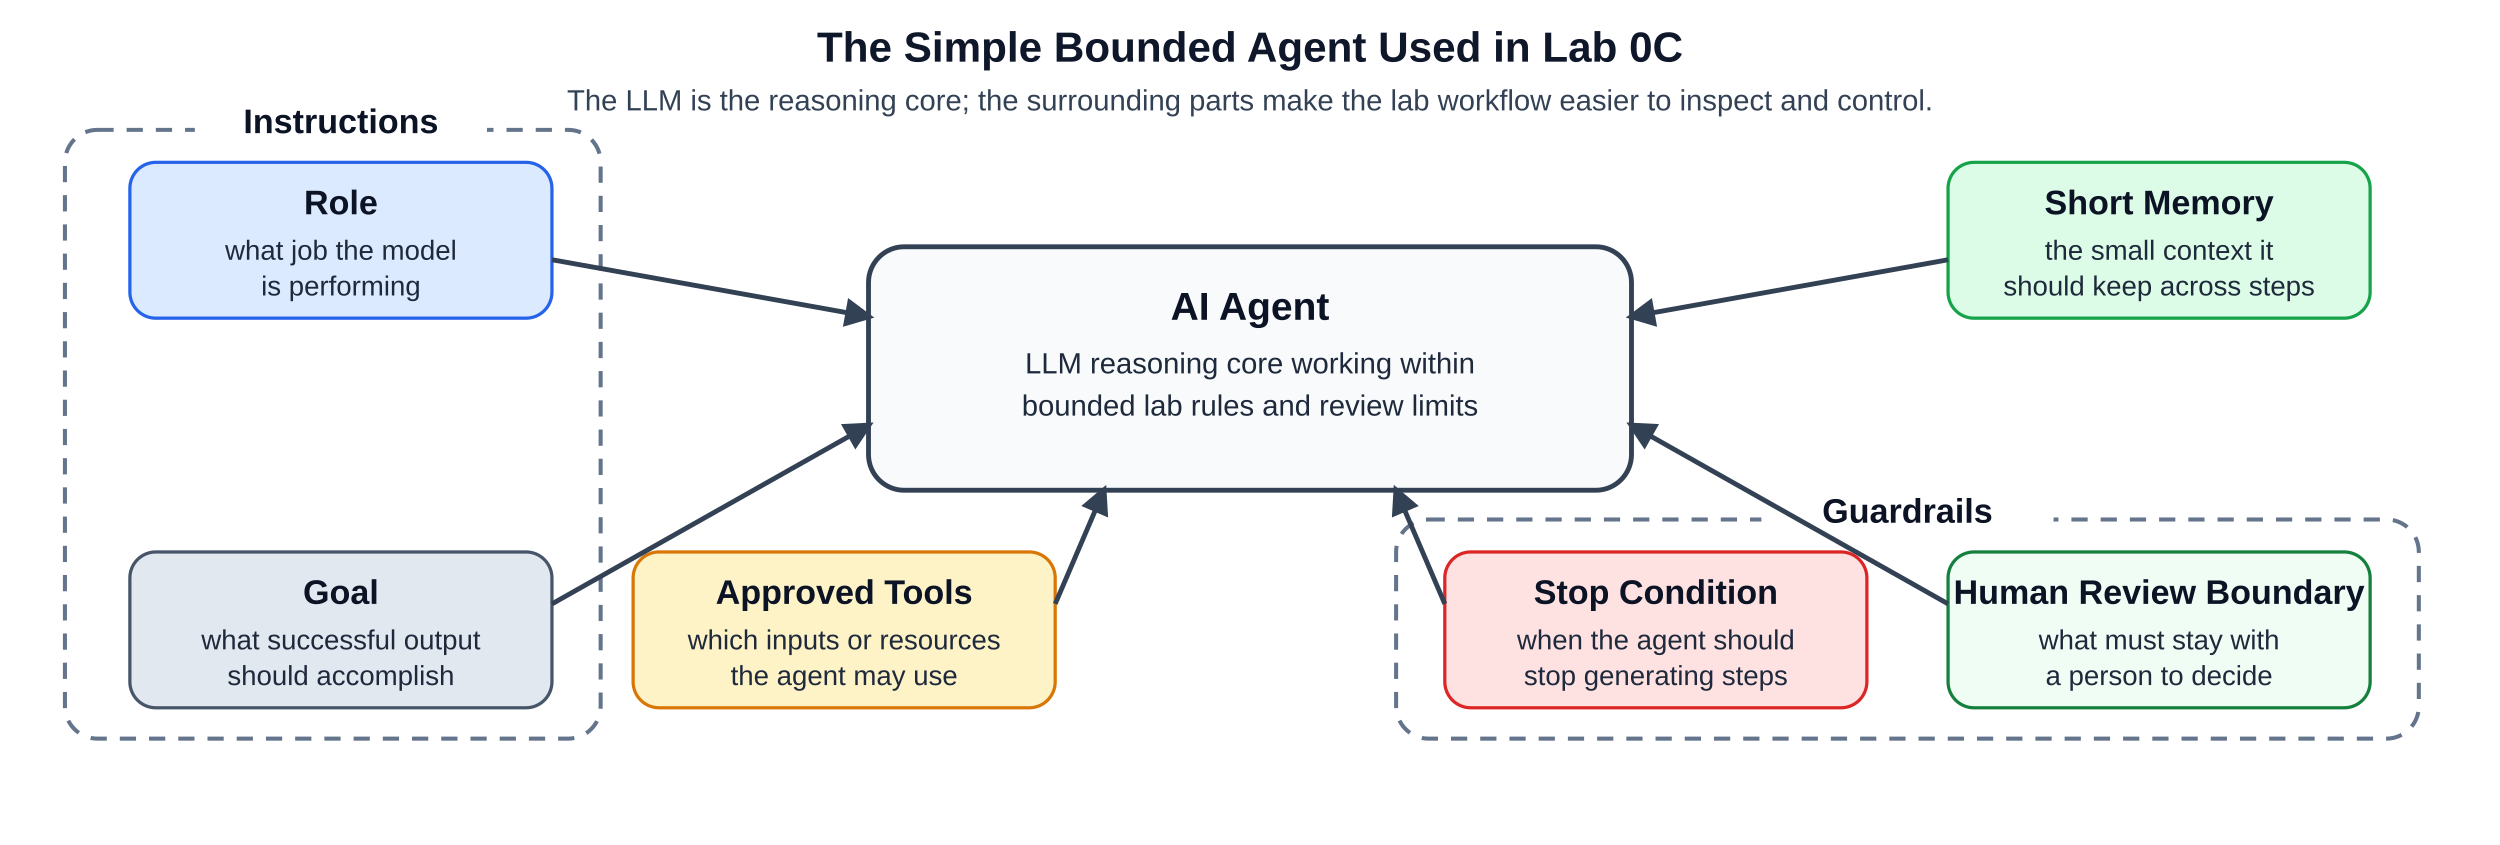
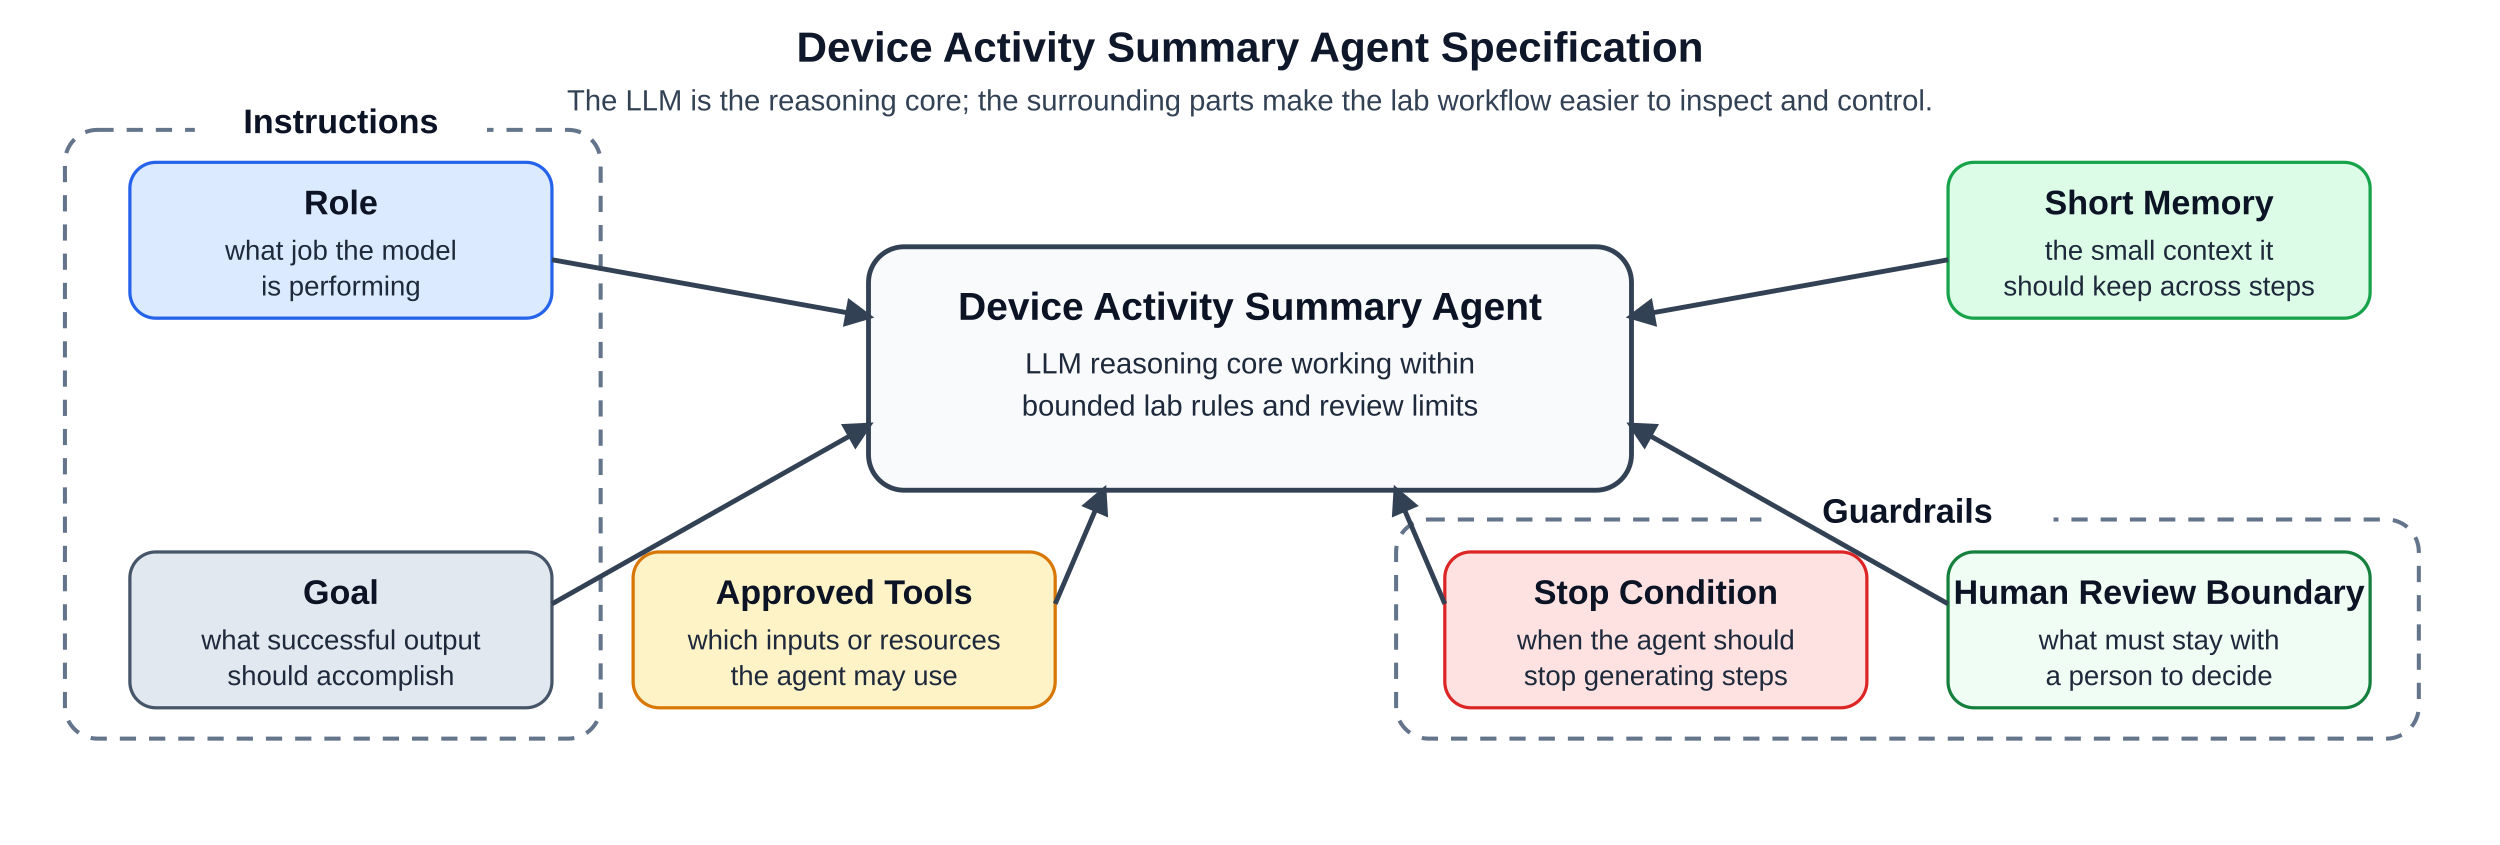
<svg xmlns="http://www.w3.org/2000/svg" width="1540" height="520" viewBox="30 20 1540 520" role="img" aria-labelledby="title desc">
  <defs>
    <style>
      .title { font: 700 26px 'Segoe UI', Arial, sans-serif; fill: #0f172a; }
      .subtitle { font: 500 18px 'Segoe UI', Arial, sans-serif; fill: #334155; }
      .node-title { font: 700 21px 'Segoe UI', Arial, sans-serif; fill: #0b1324; }
      .node-text { font: 500 17px 'Segoe UI', Arial, sans-serif; fill: #1e293b; }
      .center-title { font: 700 24px 'Segoe UI', Arial, sans-serif; fill: #0b1324; }
      .center-text { font: 500 18px 'Segoe UI', Arial, sans-serif; fill: #1e293b; }
    </style>
    <marker id="arrow" viewBox="0 0 10 10" refX="8" refY="5" markerWidth="6" markerHeight="6" orient="auto-start-reverse">
      <path d="M 0 0 L 10 5 L 0 10 z" fill="#334155" />
    </marker>
  </defs>
  <rect x="0" y="0" width="1600" height="580" fill="#ffffff" />
-   <text x="800" y="58" text-anchor="middle" class="title">The Simple Bounded Agent Used in Lab 0C</text>
+   <text x="800" y="58" text-anchor="middle" class="title">Device Activity Summary Agent Specification</text>
  <text x="800" y="88" text-anchor="middle" class="subtitle">The LLM is the reasoning core; the surrounding parts make the lab workflow easier to inspect and control.</text>
  <rect x="565" y="172" rx="22" ry="22" width="470" height="150" fill="#f8fafc" stroke="#334155" stroke-width="3" />
-   <text x="800" y="217" text-anchor="middle" class="center-title">AI Agent</text>
+   <text x="800" y="217" text-anchor="middle" class="center-title">Device Activity Summary Agent</text>
  <text x="800" y="250" text-anchor="middle" class="center-text">LLM reasoning core working within</text>
  <text x="800" y="276" text-anchor="middle" class="center-text">bounded lab rules and review limits</text>
  <rect x="70" y="100" rx="20" ry="20" width="330" height="375" fill="none" stroke="#64748b" stroke-width="2.5" stroke-dasharray="10 8" />
  <rect x="150" y="82" rx="10" ry="10" width="180" height="28" fill="#ffffff" />
  <text x="240" y="102" text-anchor="middle" class="node-title" fill="#475569">Instructions</text>
  <rect x="110" y="120" rx="16" ry="16" width="260" height="96" fill="#dbeafe" stroke="#2563eb" stroke-width="2" />
  <text x="240" y="152" text-anchor="middle" class="node-title">Role</text>
  <text x="240" y="180" text-anchor="middle" class="node-text">what job the model</text>
  <text x="240" y="202" text-anchor="middle" class="node-text">is performing</text>
  <rect x="110" y="360" rx="16" ry="16" width="260" height="96" fill="#e2e8f0" stroke="#475569" stroke-width="2" />
  <text x="240" y="392" text-anchor="middle" class="node-title">Goal</text>
  <text x="240" y="420" text-anchor="middle" class="node-text">what successful output</text>
  <text x="240" y="442" text-anchor="middle" class="node-text">should accomplish</text>
  <rect x="420" y="360" rx="16" ry="16" width="260" height="96" fill="#fef3c7" stroke="#d97706" stroke-width="2" />
  <text x="550" y="392" text-anchor="middle" class="node-title">Approved Tools</text>
  <text x="550" y="420" text-anchor="middle" class="node-text">which inputs or resources</text>
  <text x="550" y="442" text-anchor="middle" class="node-text">the agent may use</text>
  <rect x="1230" y="120" rx="16" ry="16" width="260" height="96" fill="#dcfce7" stroke="#16a34a" stroke-width="2" />
  <text x="1360" y="152" text-anchor="middle" class="node-title">Short Memory</text>
  <text x="1360" y="180" text-anchor="middle" class="node-text">the small context it</text>
  <text x="1360" y="202" text-anchor="middle" class="node-text">should keep across steps</text>
  <rect x="890" y="340" rx="20" ry="20" width="630" height="135" fill="none" stroke="#64748b" stroke-width="2.5" stroke-dasharray="10 8" />
  <rect x="1115" y="322" rx="10" ry="10" width="180" height="28" fill="#ffffff" />
  <text x="1205" y="342" text-anchor="middle" class="node-title" fill="#475569">Guardrails</text>
  <rect x="920" y="360" rx="16" ry="16" width="260" height="96" fill="#fee2e2" stroke="#dc2626" stroke-width="2" />
  <text x="1050" y="392" text-anchor="middle" class="node-title">Stop Condition</text>
  <text x="1050" y="420" text-anchor="middle" class="node-text">when the agent should</text>
  <text x="1050" y="442" text-anchor="middle" class="node-text">stop generating steps</text>
  <rect x="1230" y="360" rx="16" ry="16" width="260" height="96" fill="#f0fdf4" stroke="#15803d" stroke-width="2" />
  <text x="1360" y="392" text-anchor="middle" class="node-title">Human Review Boundary</text>
  <text x="1360" y="420" text-anchor="middle" class="node-text">what must stay with</text>
  <text x="1360" y="442" text-anchor="middle" class="node-text">a person to decide</text>
  <line x1="370" y1="180" x2="565" y2="215" stroke="#334155" stroke-width="3" marker-end="url(#arrow)" />
  <line x1="680" y1="392" x2="710" y2="322" stroke="#334155" stroke-width="3" marker-end="url(#arrow)" />
  <line x1="370" y1="392" x2="565" y2="282" stroke="#334155" stroke-width="3" marker-end="url(#arrow)" />
  <line x1="1230" y1="180" x2="1035" y2="215" stroke="#334155" stroke-width="3" marker-end="url(#arrow)" />
  <line x1="920" y1="392" x2="890" y2="322" stroke="#334155" stroke-width="3" marker-end="url(#arrow)" />
  <line x1="1230" y1="392" x2="1035" y2="282" stroke="#334155" stroke-width="3" marker-end="url(#arrow)" />
</svg>
